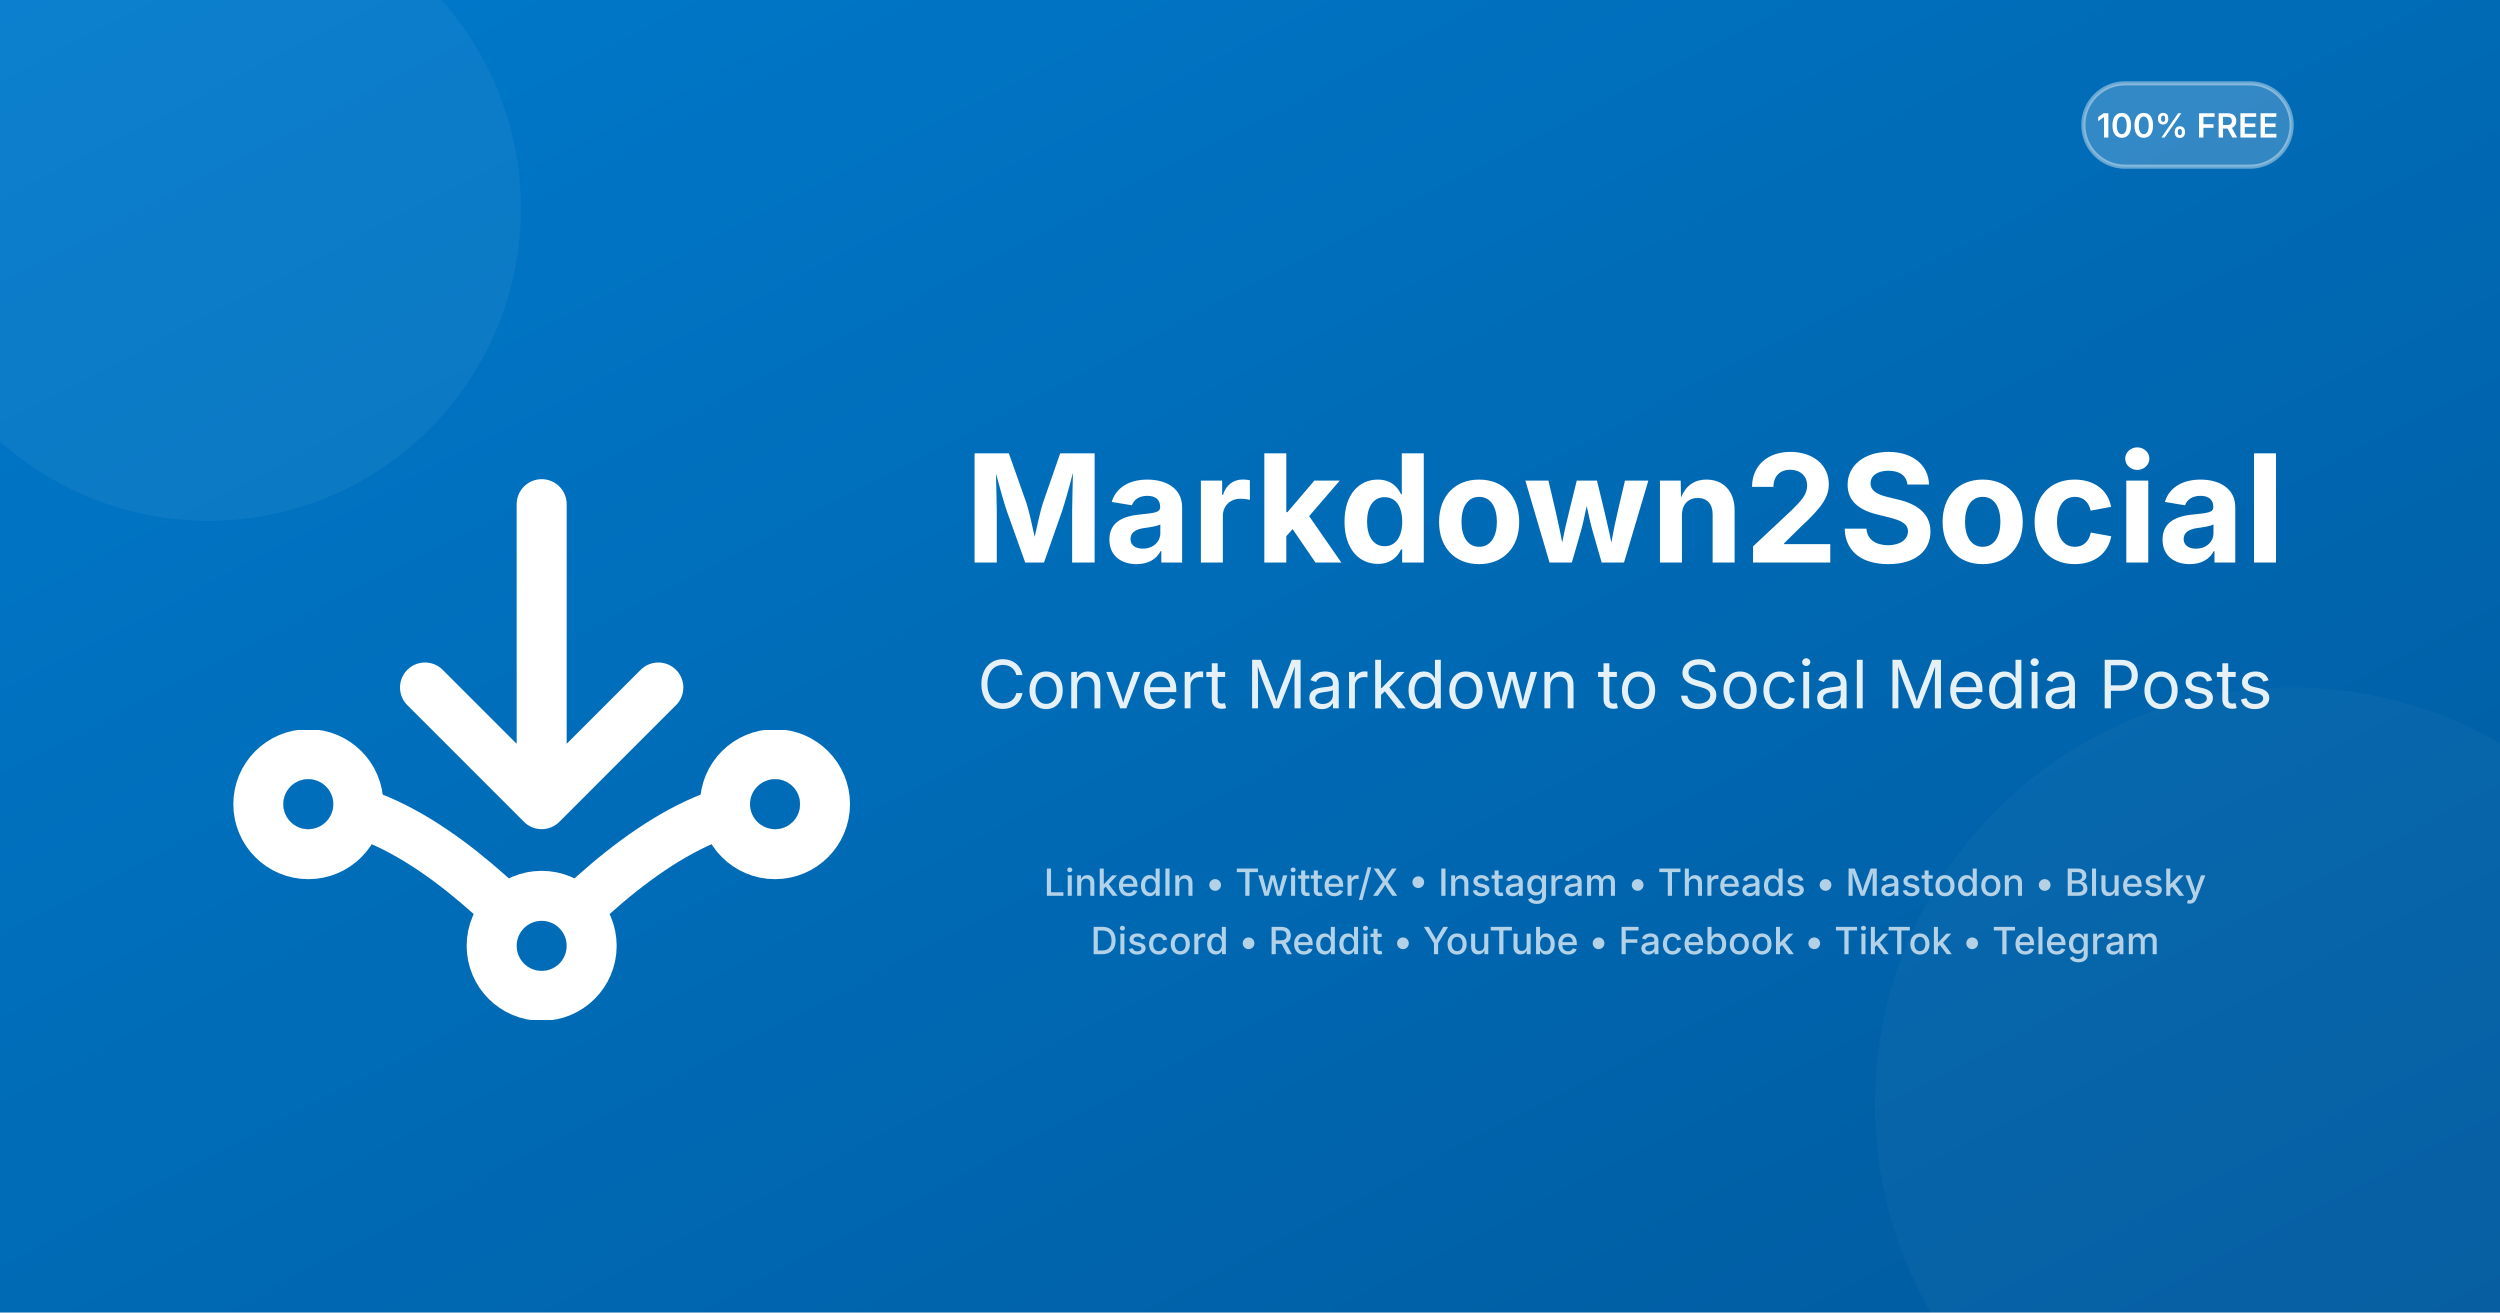
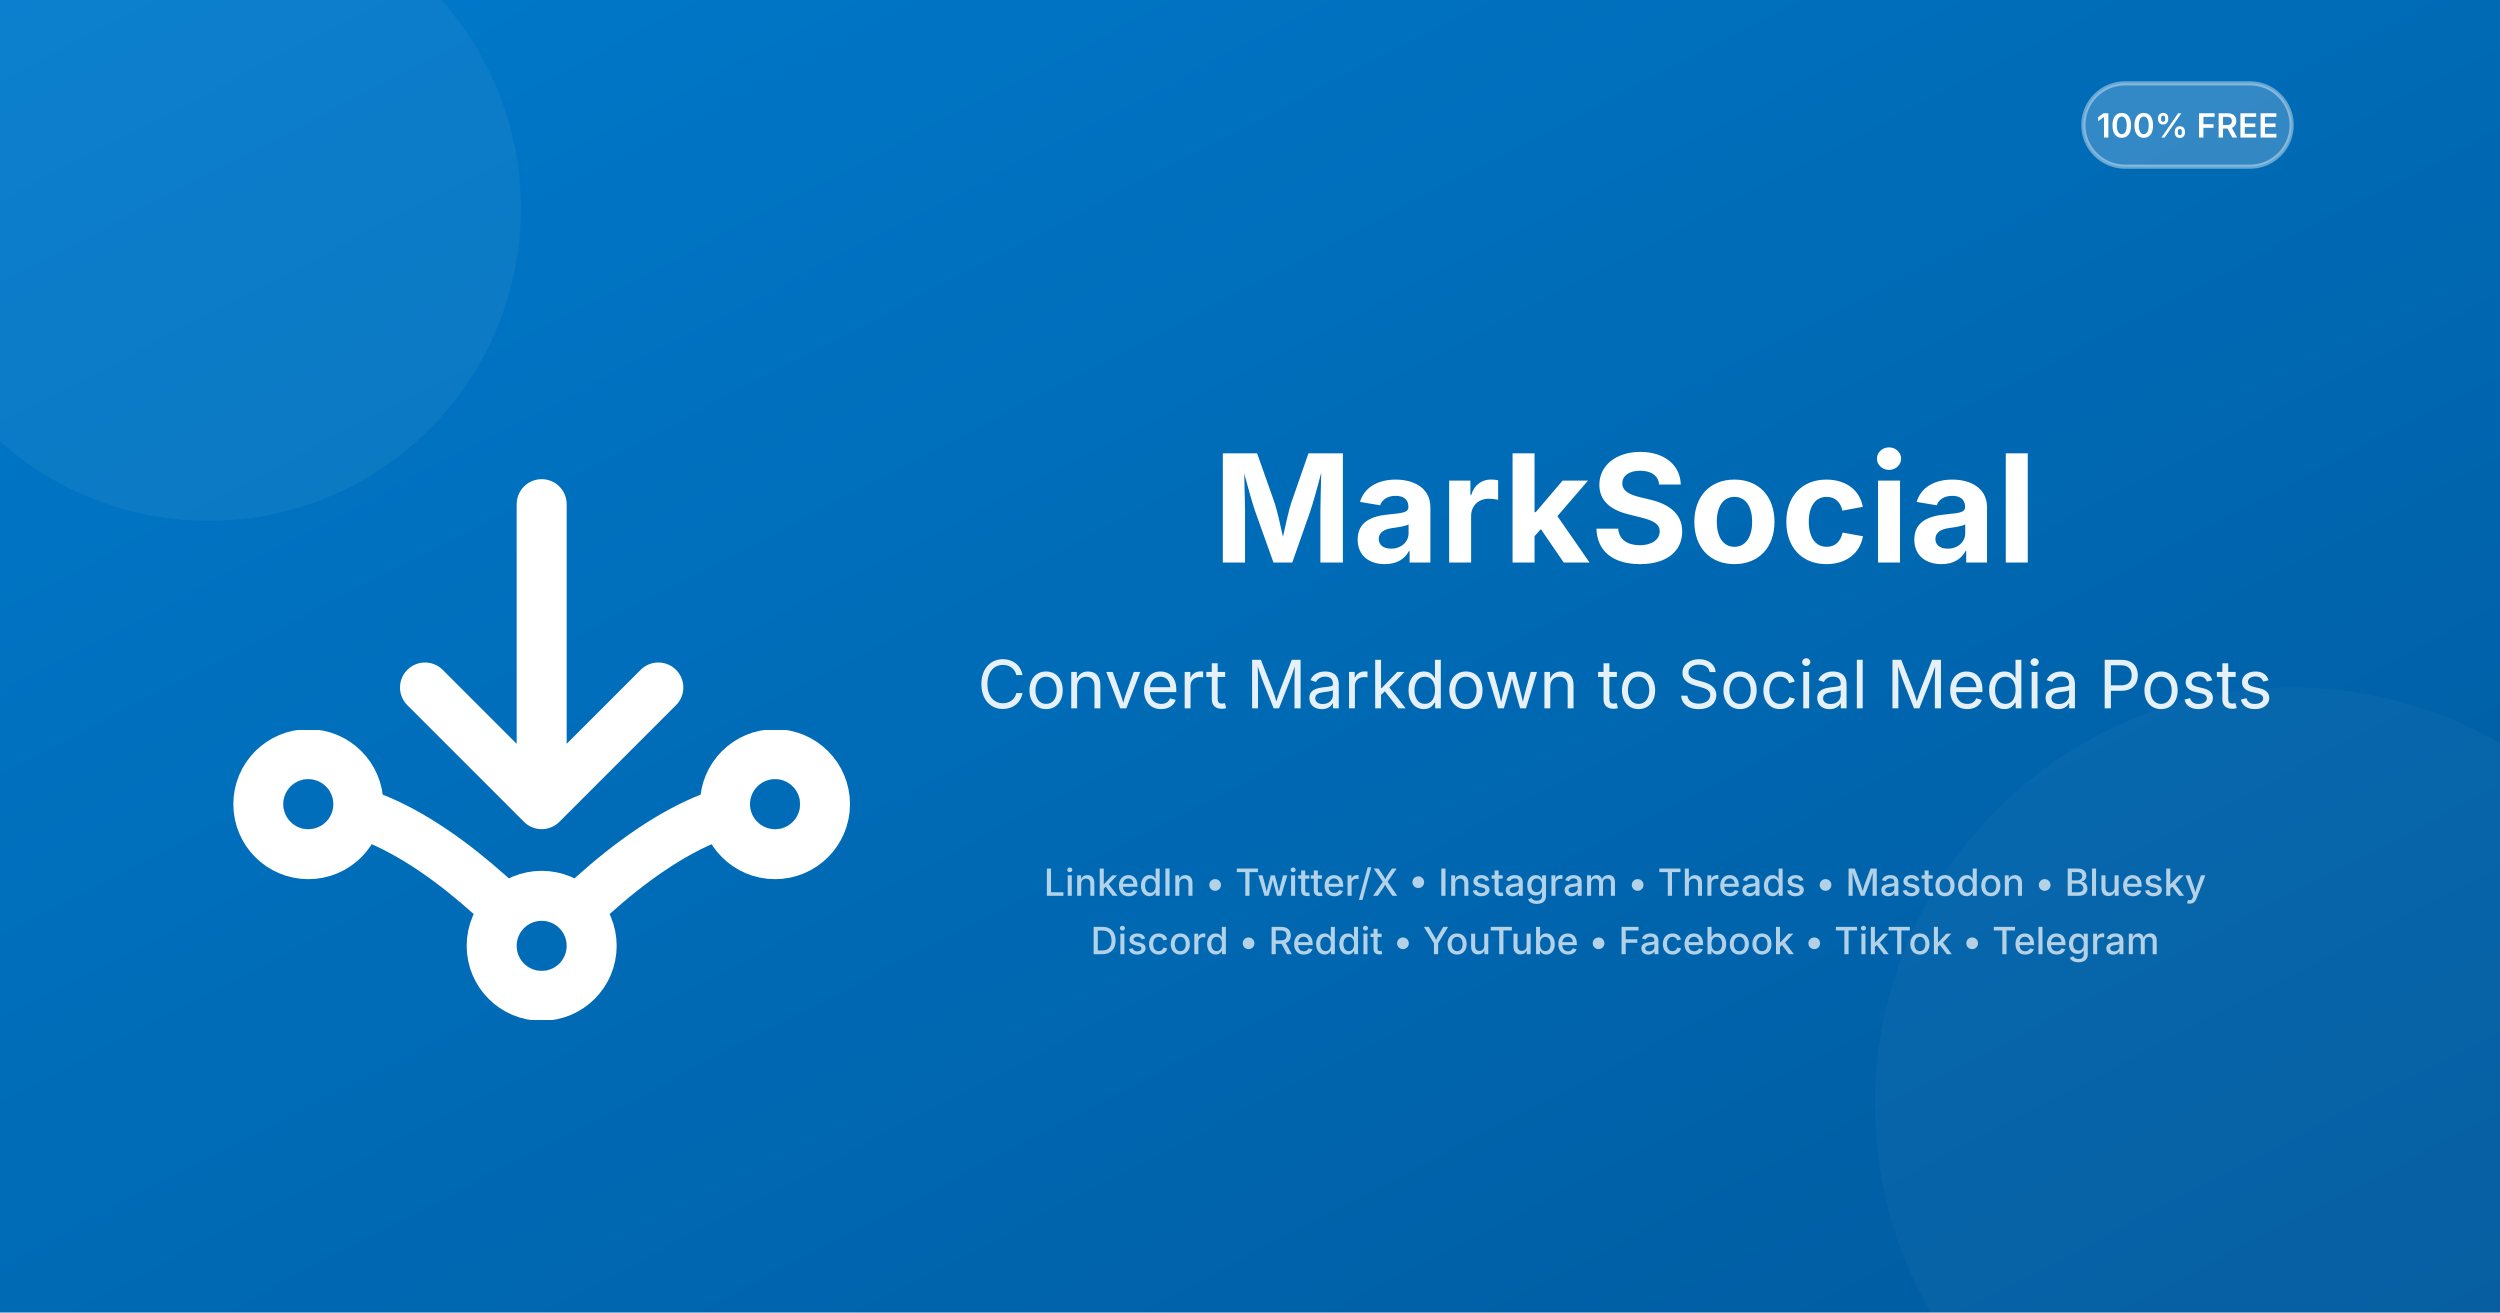
<svg xmlns="http://www.w3.org/2000/svg" viewBox="0 0 1200 630" width="1200" height="630">
  <defs>
    <linearGradient id="bg-gradient" x1="0%" y1="0%" x2="100%" y2="100%">
      <stop offset="0%" style="stop-color:#007acc;stop-opacity:1" />
      <stop offset="100%" style="stop-color:#005a9e;stop-opacity:1" />
    </linearGradient>
    <mask id="ring-holes">
      <rect width="200" height="200" fill="white" />
      <circle cx="44" cy="113" r="6" fill="black" />
      <circle cx="156" cy="113" r="6" fill="black" />
      <circle cx="100" cy="147" r="6" fill="black" />
    </mask>
  </defs>
  <rect width="1200" height="630" fill="url(#bg-gradient)" />
  <circle cx="100" cy="100" r="150" fill="rgba(255,255,255,0.05)" />
  <circle cx="1100" cy="530" r="200" fill="rgba(255,255,255,0.03)" />
  <g transform="translate(60, 160) scale(2)" stroke="#ffffff" stroke-width="12" fill="none" stroke-linecap="round" stroke-linejoin="round">
    <path d="M 100 41 L 100 113 M 72 85 L 100 113 L 128 85" />
    <g mask="url(#ring-holes)">
      <path d="M 44 113 C 64 113, 85 131, 100 147" />
      <path d="M 156 113 C 136 113, 115 131, 100 147" />
      <circle cx="44" cy="113" r="12" />
      <circle cx="156" cy="113" r="12" />
      <circle cx="100" cy="147" r="12" />
    </g>
  </g>
-   <text x="780" y="270" font-family="system-ui, -apple-system, sans-serif" font-size="72" font-weight="700" fill="#ffffff" text-anchor="middle">Markdown2Social</text>
+   <text x="780" y="270" font-family="system-ui, -apple-system, sans-serif" font-size="72" font-weight="700" fill="#ffffff" text-anchor="middle">MarkSocial</text>
  <text x="780" y="340" font-family="system-ui, -apple-system, sans-serif" font-size="32" font-weight="400" fill="rgba(255,255,255,0.9)" text-anchor="middle">Convert Markdown to Social Media Posts</text>
  <g transform="translate(780, 430)" text-anchor="middle">
    <text x="0" y="0" font-family="system-ui, -apple-system, sans-serif" font-size="18" font-weight="500" fill="rgba(255,255,255,0.7)">LinkedIn • Twitter/X • Instagram • Threads • Mastodon • Bluesky</text>
    <text x="0" y="28" font-family="system-ui, -apple-system, sans-serif" font-size="18" font-weight="500" fill="rgba(255,255,255,0.7)">Discord • Reddit • YouTube • Facebook • TikTok • Telegram</text>
  </g>
  <g transform="translate(1080, 60)">
    <rect x="-80" y="-20" width="100" height="40" rx="20" fill="rgba(255,255,255,0.2)" stroke="rgba(255,255,255,0.4)" stroke-width="2" />
    <text x="-30" y="6" font-family="system-ui, -apple-system, sans-serif" font-size="16" font-weight="600" fill="#ffffff" text-anchor="middle">100% FREE</text>
  </g>
</svg>
